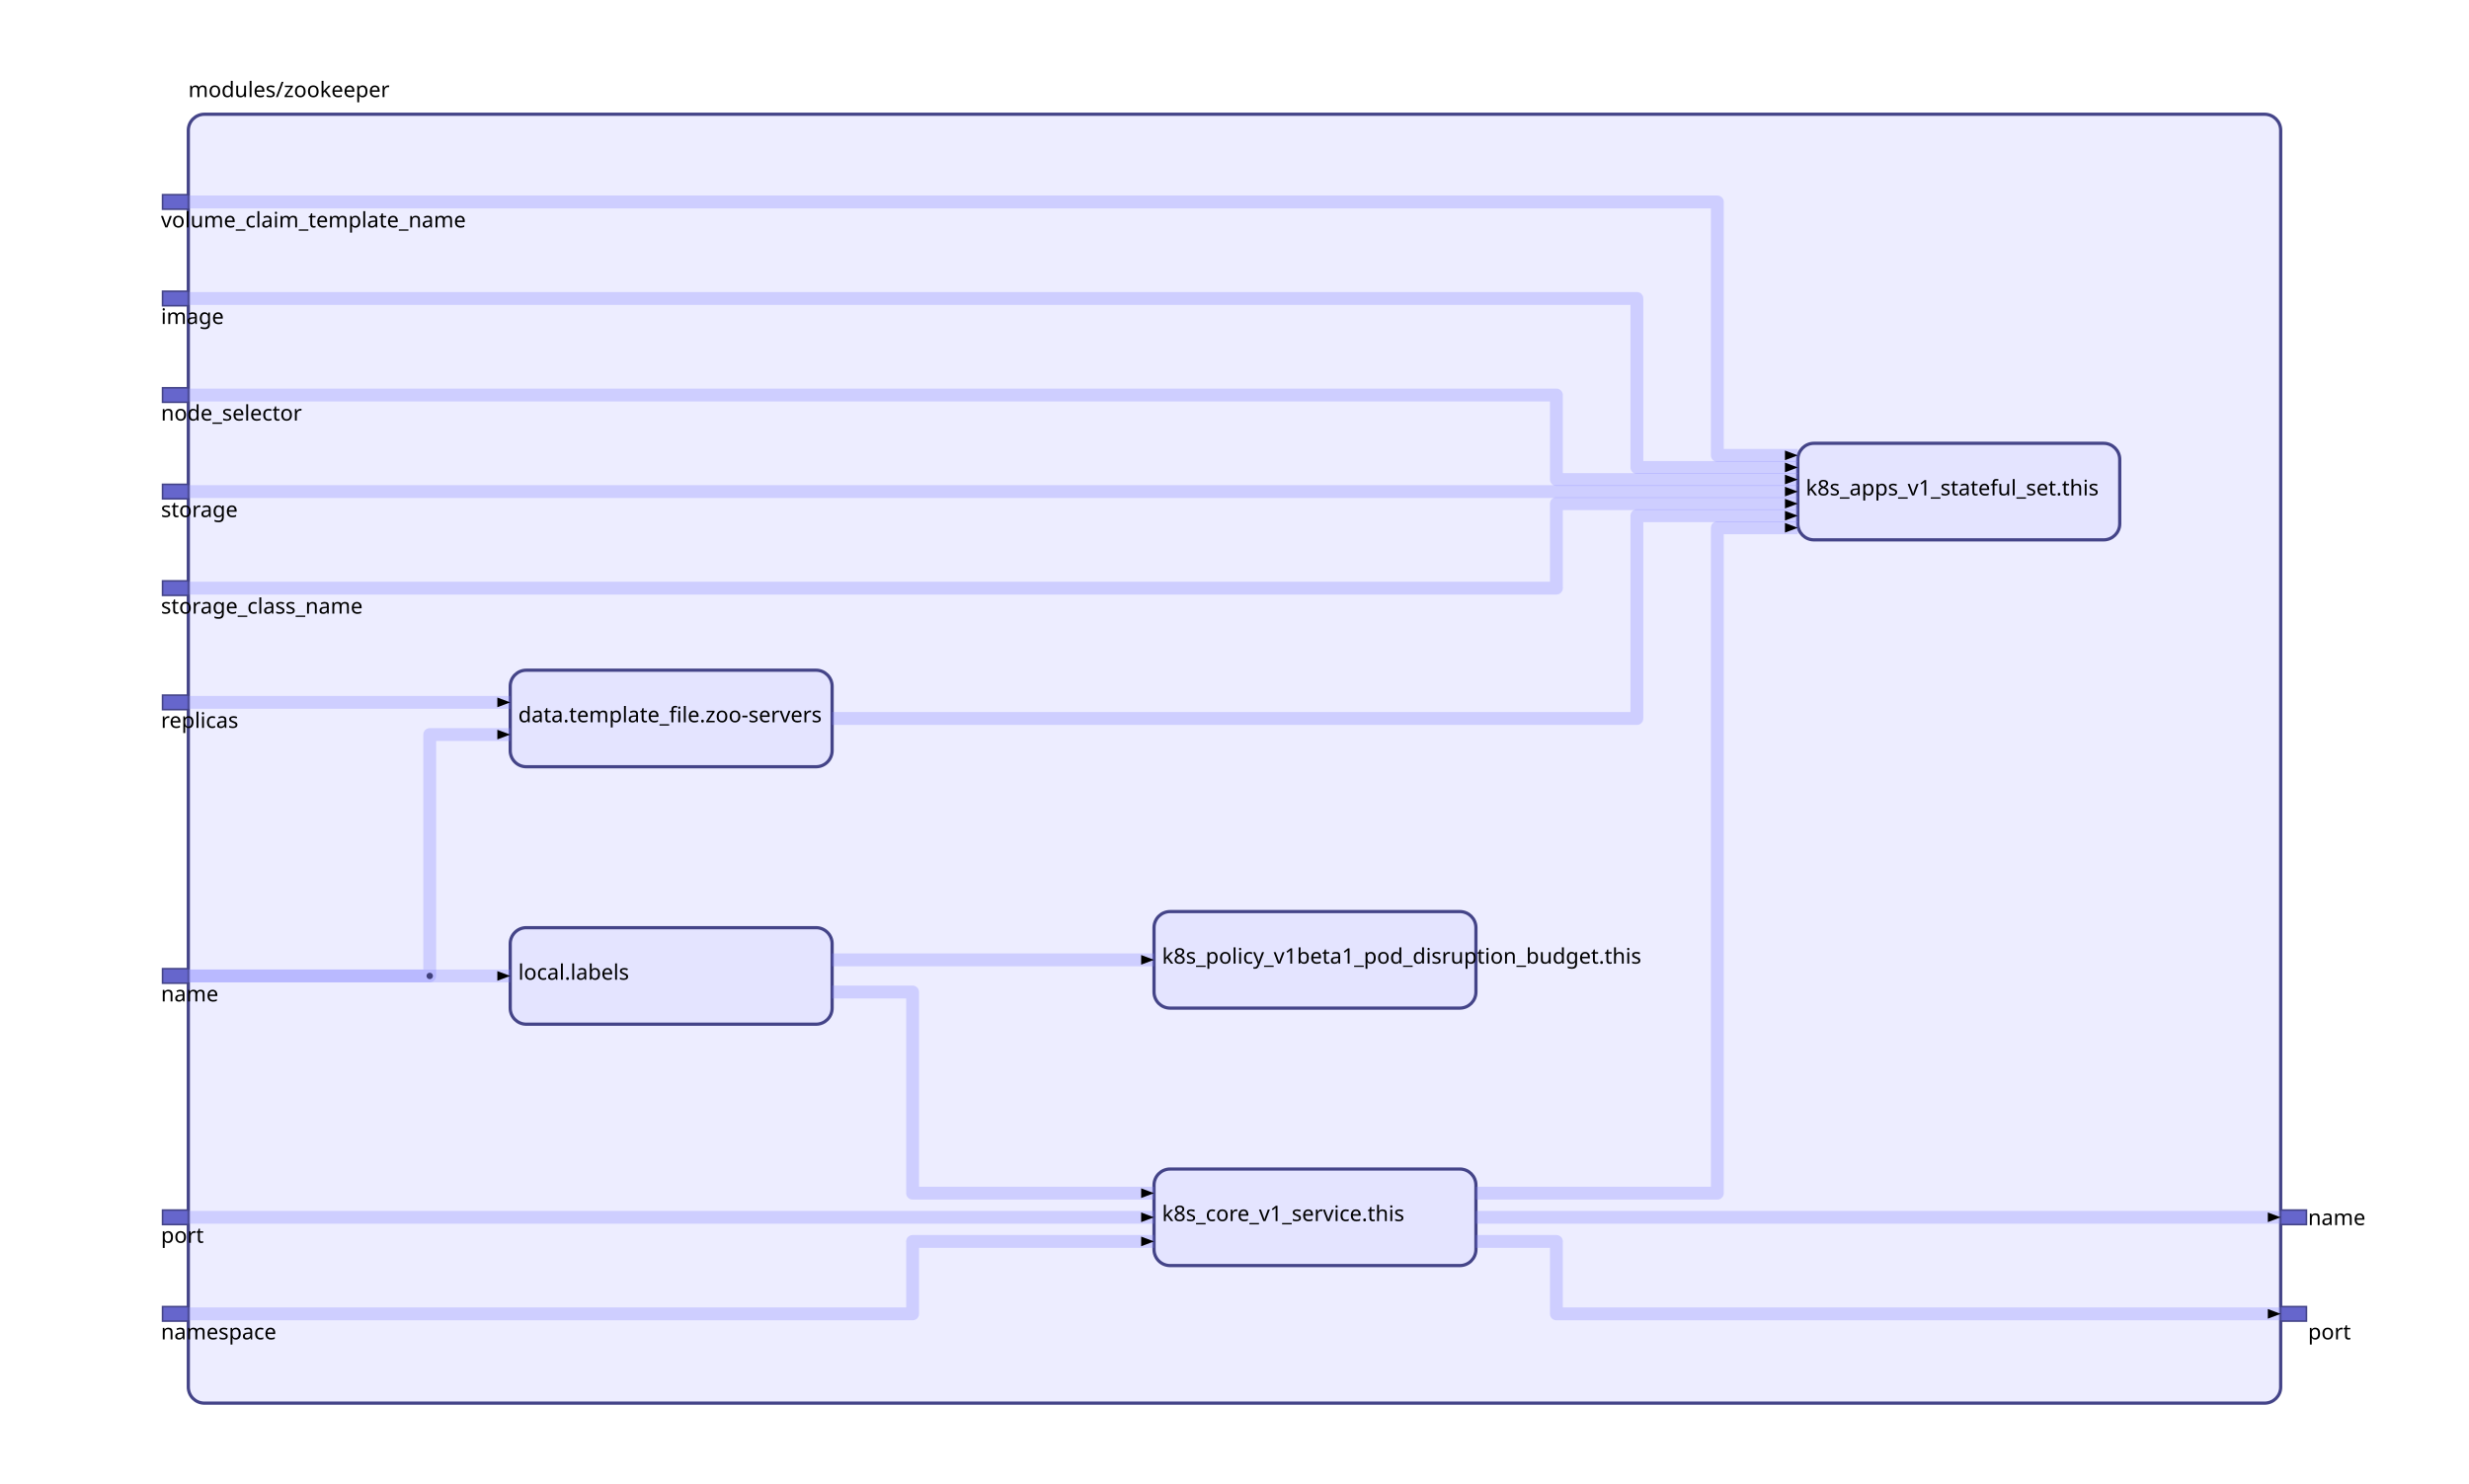
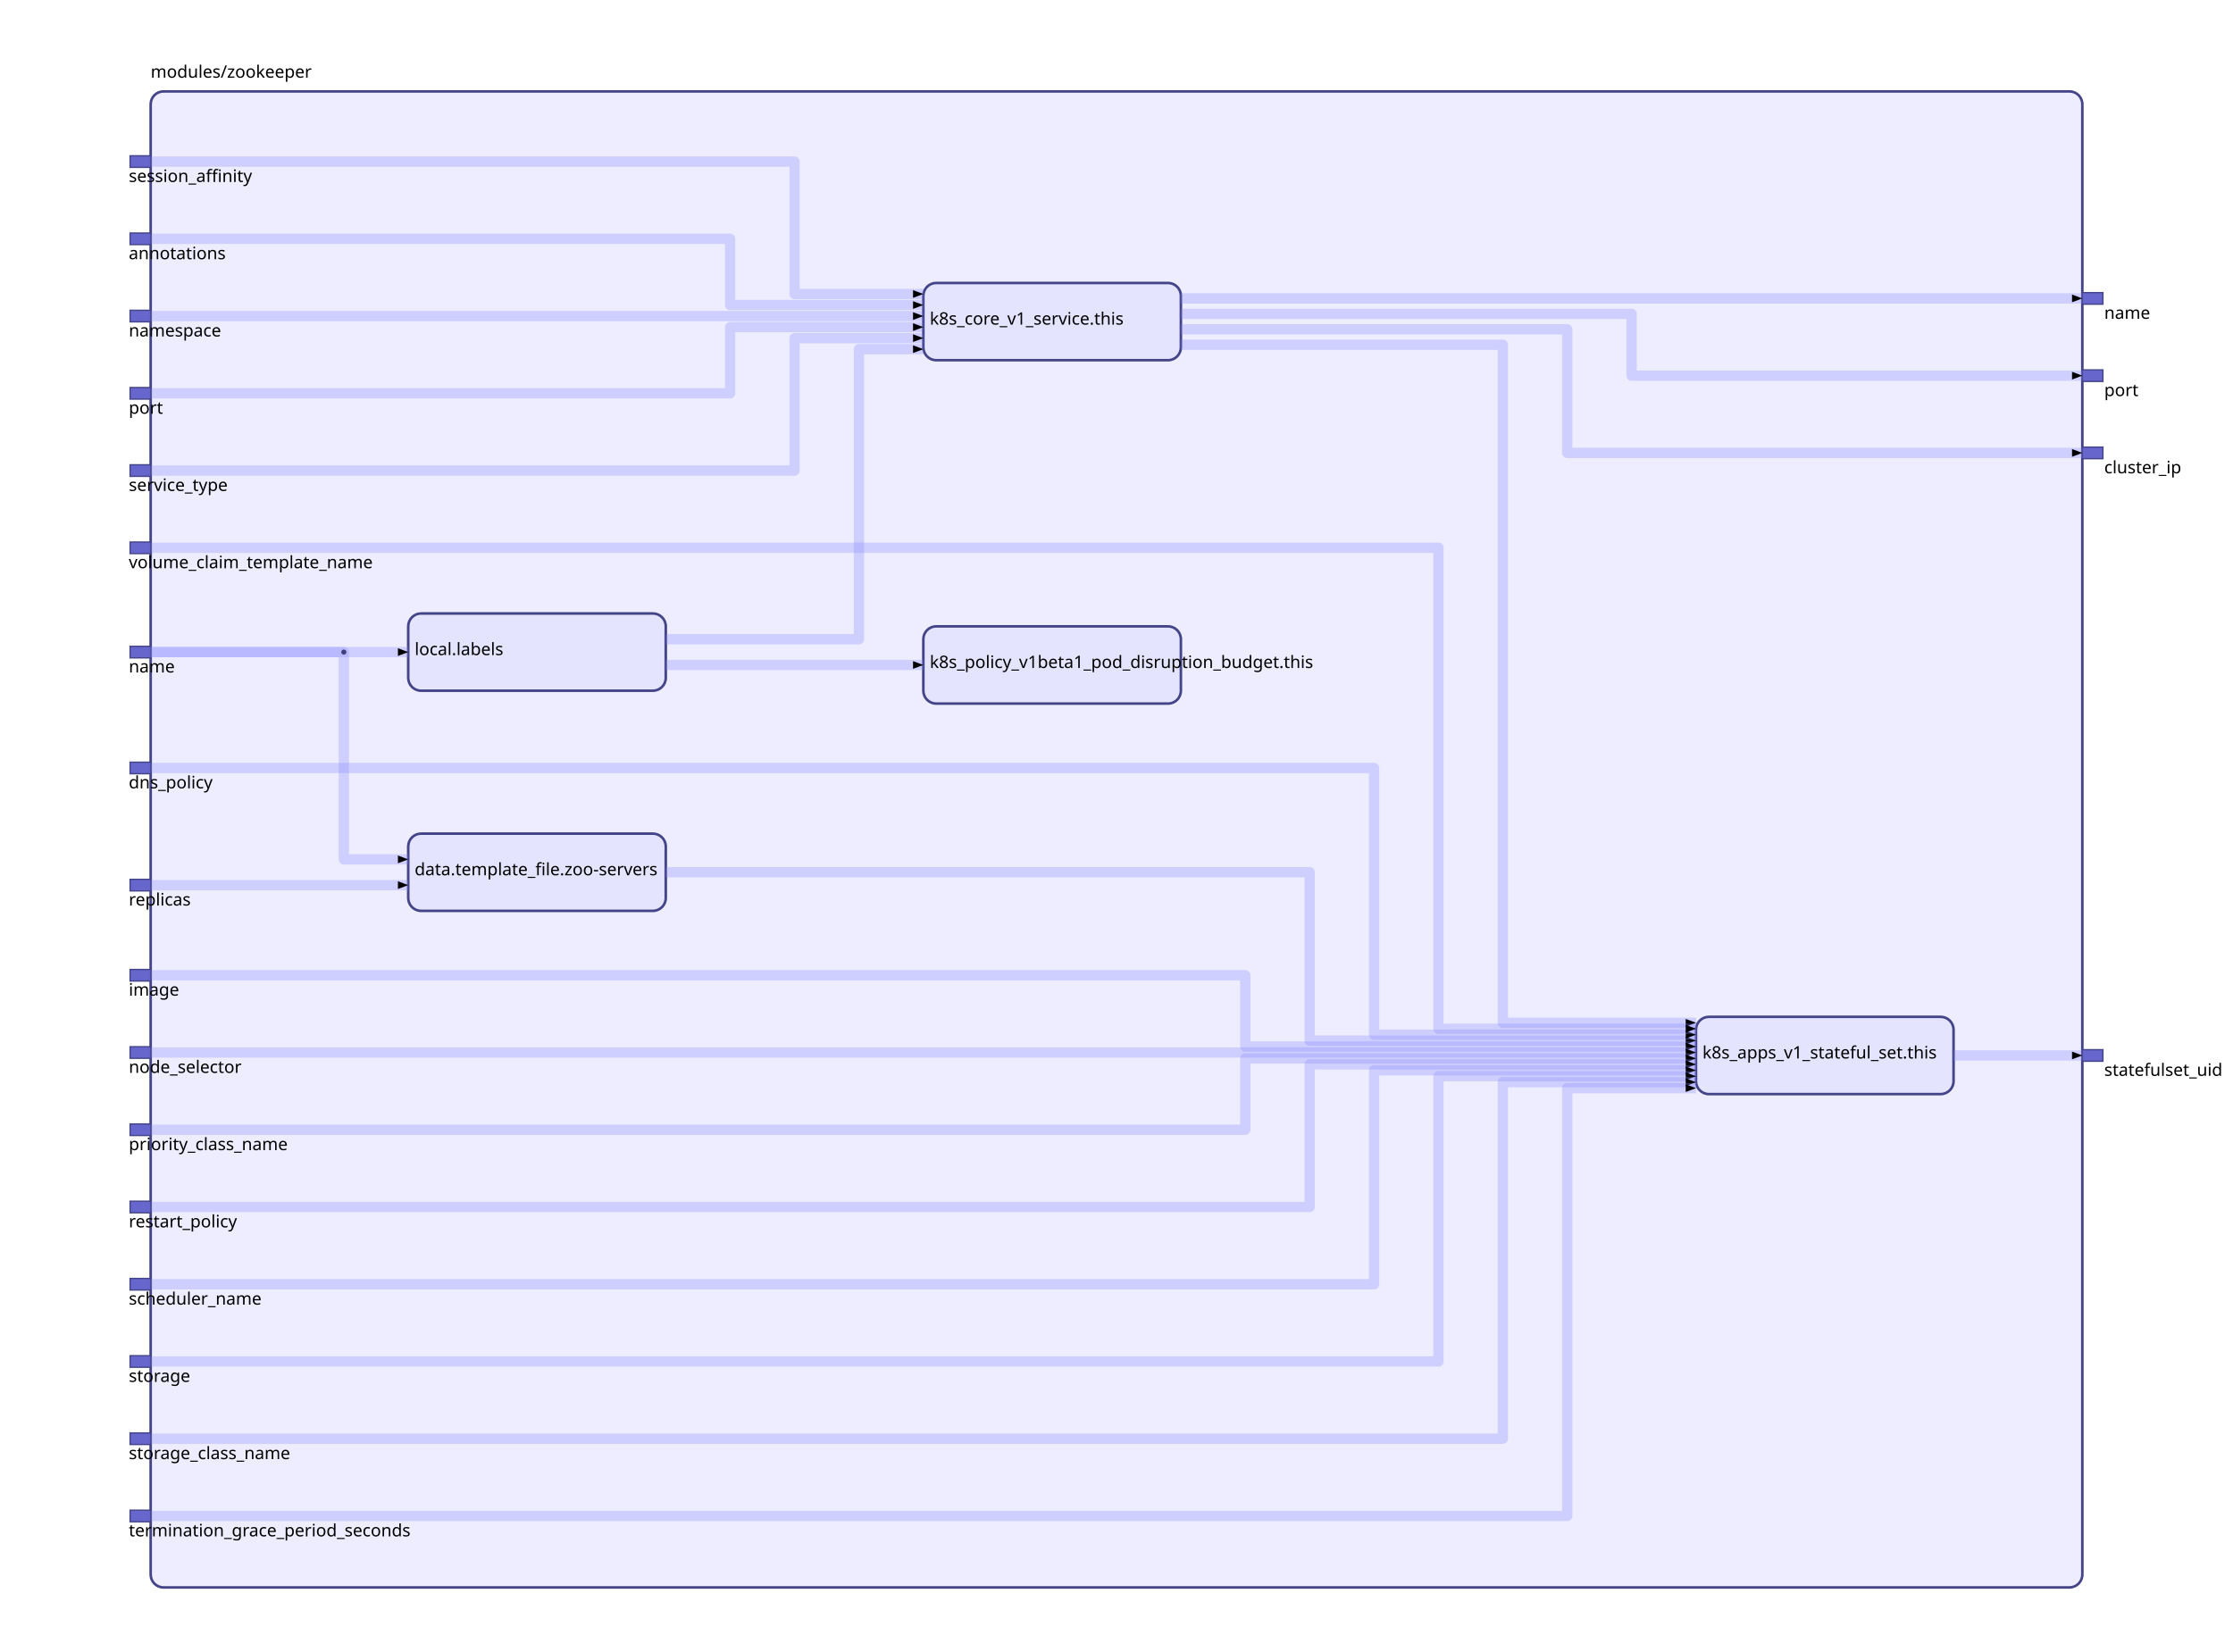
- <svg xmlns="http://www.w3.org/2000/svg" id="sprotty_1" class="sprotty-graph sprotty" tabindex="1002" viewBox="0 0 1534 922">
+ <svg xmlns="http://www.w3.org/2000/svg" id="sprotty_1" class="sprotty-graph sprotty" tabindex="1002" viewBox="0 0 1734 1283">
  <style>
.elknode {
    stroke: #448;
    stroke-width: 2;
    fill: #ddf;
    fill-opacity: 0.5;
}

.elkport {
    stroke: #448;
    stroke-width: 1;
    fill: #66c;
}

.elkedge {
    fill: none;
    stroke: #88f;
    stroke-width: 8;
    stroke-opacity: 0.3;
    pointer-events: stroke;
    stroke-linejoin: round;
}

.elkedge:hover {
    stroke: #448;
    stroke-width: 8;
    stroke-opacity: 1;
    stroke-dasharray: 16px;
    stroke-dashoffset: 32px;
    animation: stroke 0.5s linear infinite;
}

@keyframes stroke {
    to {
        stroke-dashoffset: 0;
    }
}

.elkedge.arrow {
    fill: #336;
}

.elklabel {
    stroke-width: 0;
    stroke: #000;
    fill: #000;
    font-family: sans-serif;
    font-size: 10pt;
    dominant-baseline: hanging;
}

.elklabel:hover {
    font-size: 24pt;
}

.elkjunction {
    stroke: none;
    fill: #224;
}

.selected &gt; rect {
    stroke-width: 3;
}

.mouseover {
    stroke: #88f;
}
/*
 * Copyright (C) 2017 TypeFox and others.
 *
 * Licensed under the Apache License, Version 2.0 (the "License"); you may not use this file except in compliance with the License.
 * You may obtain a copy of the License at http://www.apache.org/licenses/LICENSE-2.0
 */

.sprotty {
    padding: 0px;
    font-family: "Helvetica Neue", Helvetica, Arial, sans-serif;
}

.sprotty-hidden {
    display: block;
    position: absolute;
    width: 0px;
    height: 0px;
}

.sprotty-popup {
    font-family: "Helvetica Neue", Helvetica, Arial, sans-serif;
    position: absolute;
    background: white;
    border-radius: 5px;
    border: 1px solid;
    max-width: 400px;
    min-width: 100px;
}

.sprotty-popup &gt; div {
    margin: 10px;
}

.sprotty-popup-closed {
    display: none;
}
</style>
  <g transform="scale(1) translate(0,0)">
    <g id="sprotty_3" transform="translate(117, 71)" opacity="1">
-       <rect class="elknode" x="0" y="0" rx="10" width="1300" height="801" />
-       <g id="sprotty_5" transform="translate(200, 345.5)" opacity="1">
+       <rect class="elknode" x="0" y="0" rx="10" width="1500" height="1162" />
+       <g id="sprotty_5" transform="translate(200, 576.5)" opacity="1">
        <rect class="elknode" x="0" y="0" rx="10" width="200" height="60" />
        <text id="sprotty_6" class="elklabel" transform="translate(5, 22) translate(0, 0)" opacity="1">data.template_file.zoo-servers</text>
      </g>
-       <g id="sprotty_7" transform="translate(1000, 204.5)" opacity="1">
+       <g id="sprotty_7" transform="translate(1200, 718.8077)" opacity="1">
        <rect class="elknode" x="0" y="0" rx="10" width="200" height="60" />
        <text id="sprotty_8" class="elklabel" transform="translate(5, 22) translate(0, 0)" opacity="1">k8s_apps_v1_stateful_set.this</text>
      </g>
-       <g id="sprotty_9" transform="translate(600, 655.5)" opacity="1">
+       <g id="sprotty_9" transform="translate(600, 148.7857)" opacity="1">
        <rect class="elknode" x="0" y="0" rx="10" width="200" height="60" />
        <text id="sprotty_10" class="elklabel" transform="translate(5, 22) translate(0, 0)" opacity="1">k8s_core_v1_service.this</text>
      </g>
-       <g id="sprotty_11" transform="translate(600, 495.5)" opacity="1">
+       <g id="sprotty_11" transform="translate(600, 415.5)" opacity="1">
        <rect class="elknode" x="0" y="0" rx="10" width="200" height="60" />
        <text id="sprotty_12" class="elklabel" transform="translate(5, 22) translate(0, 0)" opacity="1">k8s_policy_v1beta1_pod_disruption_budget.this</text>
      </g>
-       <g id="sprotty_36" transform="translate(200, 505.5)" opacity="1">
-         <rect class="elknode" x="0" y="0" rx="10" width="200" height="60" />
-         <text id="sprotty_37" class="elklabel" transform="translate(5, 22) translate(0, 0)" opacity="1">local.labels</text>
-       </g>
-       <g id="sprotty_13" transform="translate(-16, 531)" opacity="1">
+       <g id="sprotty_51" transform="translate(200, 405.5)" opacity="1">
+         <rect class="elknode" x="0" y="0" rx="10" width="200" height="60" />
+         <text id="sprotty_52" class="elklabel" transform="translate(5, 22) translate(0, 0)" opacity="1">local.labels</text>
+       </g>
+       <g id="sprotty_13" transform="translate(-16, 431)" opacity="1">
        <rect class="elkport" x="0" y="0" width="16" height="9" />
        <text id="sprotty_14" class="elklabel" transform="translate(-1, 10) translate(0, 0)" opacity="1">name</text>
      </g>
-       <g id="sprotty_16" transform="translate(-16, 361)" opacity="1">
+       <g id="sprotty_16" transform="translate(-16, 612)" opacity="1">
        <rect class="elkport" x="0" y="0" width="16" height="9" />
        <text id="sprotty_17" class="elklabel" transform="translate(-1, 10) translate(0, 0)" opacity="1">replicas</text>
      </g>
-       <g id="sprotty_21" transform="translate(-16, 110)" opacity="1">
-         <rect class="elkport" x="0" y="0" width="16" height="9" />
-         <text id="sprotty_22" class="elklabel" transform="translate(-1, 10) translate(0, 0)" opacity="1">image</text>
-       </g>
-       <g id="sprotty_24" transform="translate(-16, 170)" opacity="1">
-         <rect class="elkport" x="0" y="0" width="16" height="9" />
-         <text id="sprotty_25" class="elklabel" transform="translate(-1, 10) translate(0, 0)" opacity="1">node_selector</text>
-       </g>
-       <g id="sprotty_27" transform="translate(-16, 230)" opacity="1">
-         <rect class="elkport" x="0" y="0" width="16" height="9" />
-         <text id="sprotty_28" class="elklabel" transform="translate(-1, 10) translate(0, 0)" opacity="1">storage</text>
-       </g>
-       <g id="sprotty_30" transform="translate(-16, 290)" opacity="1">
-         <rect class="elkport" x="0" y="0" width="16" height="9" />
-         <text id="sprotty_31" class="elklabel" transform="translate(-1, 10) translate(0, 0)" opacity="1">storage_class_name</text>
-       </g>
-       <g id="sprotty_33" transform="translate(-16, 50)" opacity="1">
-         <rect class="elkport" x="0" y="0" width="16" height="9" />
-         <text id="sprotty_34" class="elklabel" transform="translate(-1, 10) translate(0, 0)" opacity="1">volume_claim_template_name</text>
-       </g>
-       <g id="sprotty_39" transform="translate(-16, 741)" opacity="1">
-         <rect class="elkport" x="0" y="0" width="16" height="9" />
-         <text id="sprotty_40" class="elklabel" transform="translate(-1, 10) translate(0, 0)" opacity="1">namespace</text>
-       </g>
-       <g id="sprotty_42" transform="translate(-16, 681)" opacity="1">
-         <rect class="elkport" x="0" y="0" width="16" height="9" />
-         <text id="sprotty_43" class="elklabel" transform="translate(-1, 10) translate(0, 0)" opacity="1">port</text>
-       </g>
-       <g id="sprotty_47" transform="translate(1300, 681)" opacity="1">
-         <rect class="elkport" x="0" y="0" width="16" height="9" />
-         <text id="sprotty_48" class="elklabel" transform="translate(17, -1) translate(0, 0)" opacity="1">name</text>
-       </g>
-       <g id="sprotty_50" transform="translate(1300, 741)" opacity="1">
-         <rect class="elkport" x="0" y="0" width="16" height="9" />
-         <text id="sprotty_51" class="elklabel" transform="translate(17, 10) translate(0, 0)" opacity="1">port</text>
+       <g id="sprotty_21" transform="translate(-16, 521)" opacity="1">
+         <rect class="elkport" x="0" y="0" width="16" height="9" />
+         <text id="sprotty_22" class="elklabel" transform="translate(-1, 10) translate(0, 0)" opacity="1">dns_policy</text>
+       </g>
+       <g id="sprotty_24" transform="translate(-16, 682)" opacity="1">
+         <rect class="elkport" x="0" y="0" width="16" height="9" />
+         <text id="sprotty_25" class="elklabel" transform="translate(-1, 10) translate(0, 0)" opacity="1">image</text>
+       </g>
+       <g id="sprotty_27" transform="translate(-16, 742)" opacity="1">
+         <rect class="elkport" x="0" y="0" width="16" height="9" />
+         <text id="sprotty_28" class="elklabel" transform="translate(-1, 10) translate(0, 0)" opacity="1">node_selector</text>
+       </g>
+       <g id="sprotty_30" transform="translate(-16, 802)" opacity="1">
+         <rect class="elkport" x="0" y="0" width="16" height="9" />
+         <text id="sprotty_31" class="elklabel" transform="translate(-1, 10) translate(0, 0)" opacity="1">priority_class_name</text>
+       </g>
+       <g id="sprotty_33" transform="translate(-16, 862)" opacity="1">
+         <rect class="elkport" x="0" y="0" width="16" height="9" />
+         <text id="sprotty_34" class="elklabel" transform="translate(-1, 10) translate(0, 0)" opacity="1">restart_policy</text>
+       </g>
+       <g id="sprotty_36" transform="translate(-16, 922)" opacity="1">
+         <rect class="elkport" x="0" y="0" width="16" height="9" />
+         <text id="sprotty_37" class="elklabel" transform="translate(-1, 10) translate(0, 0)" opacity="1">scheduler_name</text>
+       </g>
+       <g id="sprotty_39" transform="translate(-16, 982)" opacity="1">
+         <rect class="elkport" x="0" y="0" width="16" height="9" />
+         <text id="sprotty_40" class="elklabel" transform="translate(-1, 10) translate(0, 0)" opacity="1">storage</text>
+       </g>
+       <g id="sprotty_42" transform="translate(-16, 1042)" opacity="1">
+         <rect class="elkport" x="0" y="0" width="16" height="9" />
+         <text id="sprotty_43" class="elklabel" transform="translate(-1, 10) translate(0, 0)" opacity="1">storage_class_name</text>
+       </g>
+       <g id="sprotty_45" transform="translate(-16, 1102)" opacity="1">
+         <rect class="elkport" x="0" y="0" width="16" height="9" />
+         <text id="sprotty_46" class="elklabel" transform="translate(-1, 10) translate(0, 0)" opacity="1">termination_grace_period_seconds</text>
+       </g>
+       <g id="sprotty_48" transform="translate(-16, 350)" opacity="1">
+         <rect class="elkport" x="0" y="0" width="16" height="9" />
+         <text id="sprotty_49" class="elklabel" transform="translate(-1, 10) translate(0, 0)" opacity="1">volume_claim_template_name</text>
+       </g>
+       <g id="sprotty_54" transform="translate(-16, 110)" opacity="1">
+         <rect class="elkport" x="0" y="0" width="16" height="9" />
+         <text id="sprotty_55" class="elklabel" transform="translate(-1, 10) translate(0, 0)" opacity="1">annotations</text>
+       </g>
+       <g id="sprotty_57" transform="translate(-16, 170)" opacity="1">
+         <rect class="elkport" x="0" y="0" width="16" height="9" />
+         <text id="sprotty_58" class="elklabel" transform="translate(-1, 10) translate(0, 0)" opacity="1">namespace</text>
+       </g>
+       <g id="sprotty_60" transform="translate(-16, 230)" opacity="1">
+         <rect class="elkport" x="0" y="0" width="16" height="9" />
+         <text id="sprotty_61" class="elklabel" transform="translate(-1, 10) translate(0, 0)" opacity="1">port</text>
+       </g>
+       <g id="sprotty_63" transform="translate(-16, 290)" opacity="1">
+         <rect class="elkport" x="0" y="0" width="16" height="9" />
+         <text id="sprotty_64" class="elklabel" transform="translate(-1, 10) translate(0, 0)" opacity="1">service_type</text>
+       </g>
+       <g id="sprotty_66" transform="translate(-16, 50)" opacity="1">
+         <rect class="elkport" x="0" y="0" width="16" height="9" />
+         <text id="sprotty_67" class="elklabel" transform="translate(-1, 10) translate(0, 0)" opacity="1">session_affinity</text>
+       </g>
+       <g id="sprotty_71" transform="translate(1500, 276.2857)" opacity="1">
+         <rect class="elkport" x="0" y="0" width="16" height="9" />
+         <text id="sprotty_72" class="elklabel" transform="translate(17, 10) translate(0, 0)" opacity="1">cluster_ip</text>
+       </g>
+       <g id="sprotty_74" transform="translate(1500, 156.2857)" opacity="1">
+         <rect class="elkport" x="0" y="0" width="16" height="9" />
+         <text id="sprotty_75" class="elklabel" transform="translate(17, 10) translate(0, 0)" opacity="1">name</text>
+       </g>
+       <g id="sprotty_77" transform="translate(1500, 216.2857)" opacity="1">
+         <rect class="elkport" x="0" y="0" width="16" height="9" />
+         <text id="sprotty_78" class="elklabel" transform="translate(17, 10) translate(0, 0)" opacity="1">port</text>
+       </g>
+       <g id="sprotty_80" transform="translate(1500, 744.3077)" opacity="1">
+         <rect class="elkport" x="0" y="0" width="16" height="9" />
+         <text id="sprotty_81" class="elklabel" transform="translate(17, 10) translate(0, 0)" opacity="1">statefulset_uid</text>
      </g>
      <text id="sprotty_4" class="elklabel" transform="translate(0, -21) translate(0, 0)" opacity="1">modules/zookeeper</text>
      <g id="sprotty_15" class="sprotty-edge" opacity="1">
-         <path class="elkedge" d="M 0,535.5 L 150,535.5 L 150,385.5 L 200,385.5" />
-         <path class="edge arrow" d="M 0,0 L 8,-3 L 8,3 Z" transform="rotate(180 200 385.5) translate(200 385.5)" />
-         <g id="sprotty_15_j0" transform="translate(150, 535.5)" opacity="1">
+         <path class="elkedge" d="M 0,435.5 L 150,435.5 L 150,596.5 L 200,596.5" />
+         <path class="edge arrow" d="M 0,0 L 8,-3 L 8,3 Z" transform="rotate(180 200 596.5) translate(200 596.5)" />
+         <g id="sprotty_15_j0" transform="translate(150, 435.5)" opacity="1">
          <circle class="elkjunction" r="2" />
        </g>
      </g>
      <g id="sprotty_18" class="sprotty-edge" opacity="1">
-         <path class="elkedge" d="M 0,365.5 L 200,365.5" />
-         <path class="edge arrow" d="M 0,0 L 8,-3 L 8,3 Z" transform="rotate(180 200 365.5) translate(200 365.5)" />
+         <path class="elkedge" d="M 0,616.5 L 200,616.5" />
+         <path class="edge arrow" d="M 0,0 L 8,-3 L 8,3 Z" transform="rotate(180 200 616.5) translate(200 616.5)" />
      </g>
      <g id="sprotty_19" class="sprotty-edge" opacity="1">
-         <path class="elkedge" d="M 400,375.5 L 900,375.5 L 900,249.5 L 1000,249.5" />
-         <path class="edge arrow" d="M 0,0 L 8,-3 L 8,3 Z" transform="rotate(180 1000 249.5) translate(1000 249.5)" />
+         <path class="elkedge" d="M 400,606.5 L 900,606.5 L 900,737.269 L 1200,737.269" />
+         <path class="edge arrow" d="M 0,0 L 8,-3 L 8,3 Z" transform="rotate(180 1200 737.2692) translate(1200 737.2692)" />
      </g>
      <g id="sprotty_20" class="sprotty-edge" opacity="1">
-         <path class="elkedge" d="M 800,670.5 L 950,670.5 L 950,257 L 1000,257" />
-         <path class="edge arrow" d="M 0,0 L 8,-3 L 8,3 Z" transform="rotate(180 1000 257) translate(1000 257)" />
+         <path class="elkedge" d="M 800,196.786 L 1050,196.786 L 1050,723.423 L 1200,723.423" />
+         <path class="edge arrow" d="M 0,0 L 8,-3 L 8,3 Z" transform="rotate(180 1200 723.4231) translate(1200 723.4231)" />
      </g>
      <g id="sprotty_23" class="sprotty-edge" opacity="1">
-         <path class="elkedge" d="M 0,114.5 L 900,114.5 L 900,219.5 L 1000,219.5" />
-         <path class="edge arrow" d="M 0,0 L 8,-3 L 8,3 Z" transform="rotate(180 1000 219.5) translate(1000 219.5)" />
+         <path class="elkedge" d="M 0,525.5 L 950,525.5 L 950,732.654 L 1200,732.654" />
+         <path class="edge arrow" d="M 0,0 L 8,-3 L 8,3 Z" transform="rotate(180 1200 732.6538) translate(1200 732.6538)" />
      </g>
      <g id="sprotty_26" class="sprotty-edge" opacity="1">
-         <path class="elkedge" d="M 0,174.5 L 850,174.5 L 850,227 L 1000,227" />
-         <path class="edge arrow" d="M 0,0 L 8,-3 L 8,3 Z" transform="rotate(180 1000 227) translate(1000 227)" />
+         <path class="elkedge" d="M 0,686.5 L 850,686.5 L 850,741.885 L 1200,741.885" />
+         <path class="edge arrow" d="M 0,0 L 8,-3 L 8,3 Z" transform="rotate(180 1200 741.8846) translate(1200 741.8846)" />
      </g>
      <g id="sprotty_29" class="sprotty-edge" opacity="1">
-         <path class="elkedge" d="M 0,234.5 L 1000,234.5" />
-         <path class="edge arrow" d="M 0,0 L 8,-3 L 8,3 Z" transform="rotate(180 1000 234.5) translate(1000 234.5)" />
+         <path class="elkedge" d="M 0,746.5 L 1200,746.5" />
+         <path class="edge arrow" d="M 0,0 L 8,-3 L 8,3 Z" transform="rotate(180 1200 746.5) translate(1200 746.5)" />
      </g>
      <g id="sprotty_32" class="sprotty-edge" opacity="1">
-         <path class="elkedge" d="M 0,294.5 L 850,294.5 L 850,242 L 1000,242" />
-         <path class="edge arrow" d="M 0,0 L 8,-3 L 8,3 Z" transform="rotate(180 1000 242) translate(1000 242)" />
+         <path class="elkedge" d="M 0,806.5 L 850,806.5 L 850,751.115 L 1200,751.115" />
+         <path class="edge arrow" d="M 0,0 L 8,-3 L 8,3 Z" transform="rotate(180 1200 751.1154) translate(1200 751.1154)" />
      </g>
      <g id="sprotty_35" class="sprotty-edge" opacity="1">
-         <path class="elkedge" d="M 0,54.5 L 950,54.5 L 950,212 L 1000,212" />
-         <path class="edge arrow" d="M 0,0 L 8,-3 L 8,3 Z" transform="rotate(180 1000 212) translate(1000 212)" />
+         <path class="elkedge" d="M 0,866.5 L 900,866.5 L 900,755.731 L 1200,755.731" />
+         <path class="edge arrow" d="M 0,0 L 8,-3 L 8,3 Z" transform="rotate(180 1200 755.7308) translate(1200 755.7308)" />
      </g>
      <g id="sprotty_38" class="sprotty-edge" opacity="1">
-         <path class="elkedge" d="M 400,545.5 L 450,545.5 L 450,670.5 L 600,670.5" />
-         <path class="edge arrow" d="M 0,0 L 8,-3 L 8,3 Z" transform="rotate(180 600 670.5) translate(600 670.5)" />
+         <path class="elkedge" d="M 0,926.5 L 950,926.5 L 950,760.346 L 1200,760.346" />
+         <path class="edge arrow" d="M 0,0 L 8,-3 L 8,3 Z" transform="rotate(180 1200 760.3462) translate(1200 760.3462)" />
      </g>
      <g id="sprotty_41" class="sprotty-edge" opacity="1">
-         <path class="elkedge" d="M 0,745.5 L 450,745.5 L 450,700.5 L 600,700.5" />
-         <path class="edge arrow" d="M 0,0 L 8,-3 L 8,3 Z" transform="rotate(180 600 700.5) translate(600 700.5)" />
+         <path class="elkedge" d="M 0,986.5 L 1000,986.5 L 1000,764.962 L 1200,764.962" />
+         <path class="edge arrow" d="M 0,0 L 8,-3 L 8,3 Z" transform="rotate(180 1200 764.9615) translate(1200 764.9615)" />
      </g>
      <g id="sprotty_44" class="sprotty-edge" opacity="1">
-         <path class="elkedge" d="M 0,685.5 L 600,685.5" />
-         <path class="edge arrow" d="M 0,0 L 8,-3 L 8,3 Z" transform="rotate(180 600 685.5) translate(600 685.5)" />
-       </g>
-       <g id="sprotty_45" class="sprotty-edge" opacity="1">
-         <path class="elkedge" d="M 400,525.5 L 600,525.5" />
-         <path class="edge arrow" d="M 0,0 L 8,-3 L 8,3 Z" transform="rotate(180 600 525.5) translate(600 525.5)" />
-       </g>
-       <g id="sprotty_46" class="sprotty-edge" opacity="1">
-         <path class="elkedge" d="M 0,535.5 L 200,535.5" />
-         <path class="edge arrow" d="M 0,0 L 8,-3 L 8,3 Z" transform="rotate(180 200 535.5) translate(200 535.5)" />
-       </g>
-       <g id="sprotty_49" class="sprotty-edge" opacity="1">
-         <path class="elkedge" d="M 800,685.5 L 1300,685.5" />
-         <path class="edge arrow" d="M 0,0 L 8,-3 L 8,3 Z" transform="rotate(180 1300 685.5) translate(1300 685.5)" />
-       </g>
-       <g id="sprotty_52" class="sprotty-edge" opacity="1">
-         <path class="elkedge" d="M 800,700.5 L 850,700.5 L 850,745.5 L 1300,745.5" />
-         <path class="edge arrow" d="M 0,0 L 8,-3 L 8,3 Z" transform="rotate(180 1300 745.5) translate(1300 745.5)" />
+         <path class="elkedge" d="M 0,1046.5 L 1050,1046.5 L 1050,769.577 L 1200,769.577" />
+         <path class="edge arrow" d="M 0,0 L 8,-3 L 8,3 Z" transform="rotate(180 1200 769.5769) translate(1200 769.5769)" />
+       </g>
+       <g id="sprotty_47" class="sprotty-edge" opacity="1">
+         <path class="elkedge" d="M 0,1106.5 L 1100,1106.5 L 1100,774.192 L 1200,774.192" />
+         <path class="edge arrow" d="M 0,0 L 8,-3 L 8,3 Z" transform="rotate(180 1200 774.1923) translate(1200 774.1923)" />
+       </g>
+       <g id="sprotty_50" class="sprotty-edge" opacity="1">
+         <path class="elkedge" d="M 0,354.5 L 1000,354.5 L 1000,728.038 L 1200,728.038" />
+         <path class="edge arrow" d="M 0,0 L 8,-3 L 8,3 Z" transform="rotate(180 1200 728.0385) translate(1200 728.0385)" />
+       </g>
+       <g id="sprotty_53" class="sprotty-edge" opacity="1">
+         <path class="elkedge" d="M 400,425.5 L 550,425.5 L 550,200.214 L 600,200.214" />
+         <path class="edge arrow" d="M 0,0 L 8,-3 L 8,3 Z" transform="rotate(180 600 200.2143) translate(600 200.2143)" />
+       </g>
+       <g id="sprotty_56" class="sprotty-edge" opacity="1">
+         <path class="elkedge" d="M 0,114.5 L 450,114.5 L 450,165.929 L 600,165.929" />
+         <path class="edge arrow" d="M 0,0 L 8,-3 L 8,3 Z" transform="rotate(180 600 165.9286) translate(600 165.9286)" />
+       </g>
+       <g id="sprotty_59" class="sprotty-edge" opacity="1">
+         <path class="elkedge" d="M 0,174.5 L 600,174.5" />
+         <path class="edge arrow" d="M 0,0 L 8,-3 L 8,3 Z" transform="rotate(180 600 174.5) translate(600 174.5)" />
+       </g>
+       <g id="sprotty_62" class="sprotty-edge" opacity="1">
+         <path class="elkedge" d="M 0,234.5 L 450,234.5 L 450,183.071 L 600,183.071" />
+         <path class="edge arrow" d="M 0,0 L 8,-3 L 8,3 Z" transform="rotate(180 600 183.0714) translate(600 183.0714)" />
+       </g>
+       <g id="sprotty_65" class="sprotty-edge" opacity="1">
+         <path class="elkedge" d="M 0,294.5 L 500,294.5 L 500,191.643 L 600,191.643" />
+         <path class="edge arrow" d="M 0,0 L 8,-3 L 8,3 Z" transform="rotate(180 600 191.6429) translate(600 191.6429)" />
+       </g>
+       <g id="sprotty_68" class="sprotty-edge" opacity="1">
+         <path class="elkedge" d="M 0,54.5 L 500,54.5 L 500,157.357 L 600,157.357" />
+         <path class="edge arrow" d="M 0,0 L 8,-3 L 8,3 Z" transform="rotate(180 600 157.3571) translate(600 157.3571)" />
+       </g>
+       <g id="sprotty_69" class="sprotty-edge" opacity="1">
+         <path class="elkedge" d="M 400,445.5 L 600,445.5" />
+         <path class="edge arrow" d="M 0,0 L 8,-3 L 8,3 Z" transform="rotate(180 600 445.5) translate(600 445.5)" />
+       </g>
+       <g id="sprotty_70" class="sprotty-edge" opacity="1">
+         <path class="elkedge" d="M 0,435.5 L 200,435.5" />
+         <path class="edge arrow" d="M 0,0 L 8,-3 L 8,3 Z" transform="rotate(180 200 435.5) translate(200 435.5)" />
+       </g>
+       <g id="sprotty_73" class="sprotty-edge" opacity="1">
+         <path class="elkedge" d="M 800,184.786 L 1100,184.786 L 1100,280.786 L 1500,280.786" />
+         <path class="edge arrow" d="M 0,0 L 8,-3 L 8,3 Z" transform="rotate(180 1500 280.7857) translate(1500 280.7857)" />
+       </g>
+       <g id="sprotty_76" class="sprotty-edge" opacity="1">
+         <path class="elkedge" d="M 800,160.786 L 1500,160.786" />
+         <path class="edge arrow" d="M 0,0 L 8,-3 L 8,3 Z" transform="rotate(180 1500 160.7857) translate(1500 160.7857)" />
+       </g>
+       <g id="sprotty_79" class="sprotty-edge" opacity="1">
+         <path class="elkedge" d="M 800,172.786 L 1150,172.786 L 1150,220.786 L 1500,220.786" />
+         <path class="edge arrow" d="M 0,0 L 8,-3 L 8,3 Z" transform="rotate(180 1500 220.7857) translate(1500 220.7857)" />
+       </g>
+       <g id="sprotty_82" class="sprotty-edge" opacity="1">
+         <path class="elkedge" d="M 1400,748.808 L 1500,748.808" />
+         <path class="edge arrow" d="M 0,0 L 8,-3 L 8,3 Z" transform="rotate(180 1500 748.8077) translate(1500 748.8077)" />
      </g>
    </g>
  </g>
</svg>
